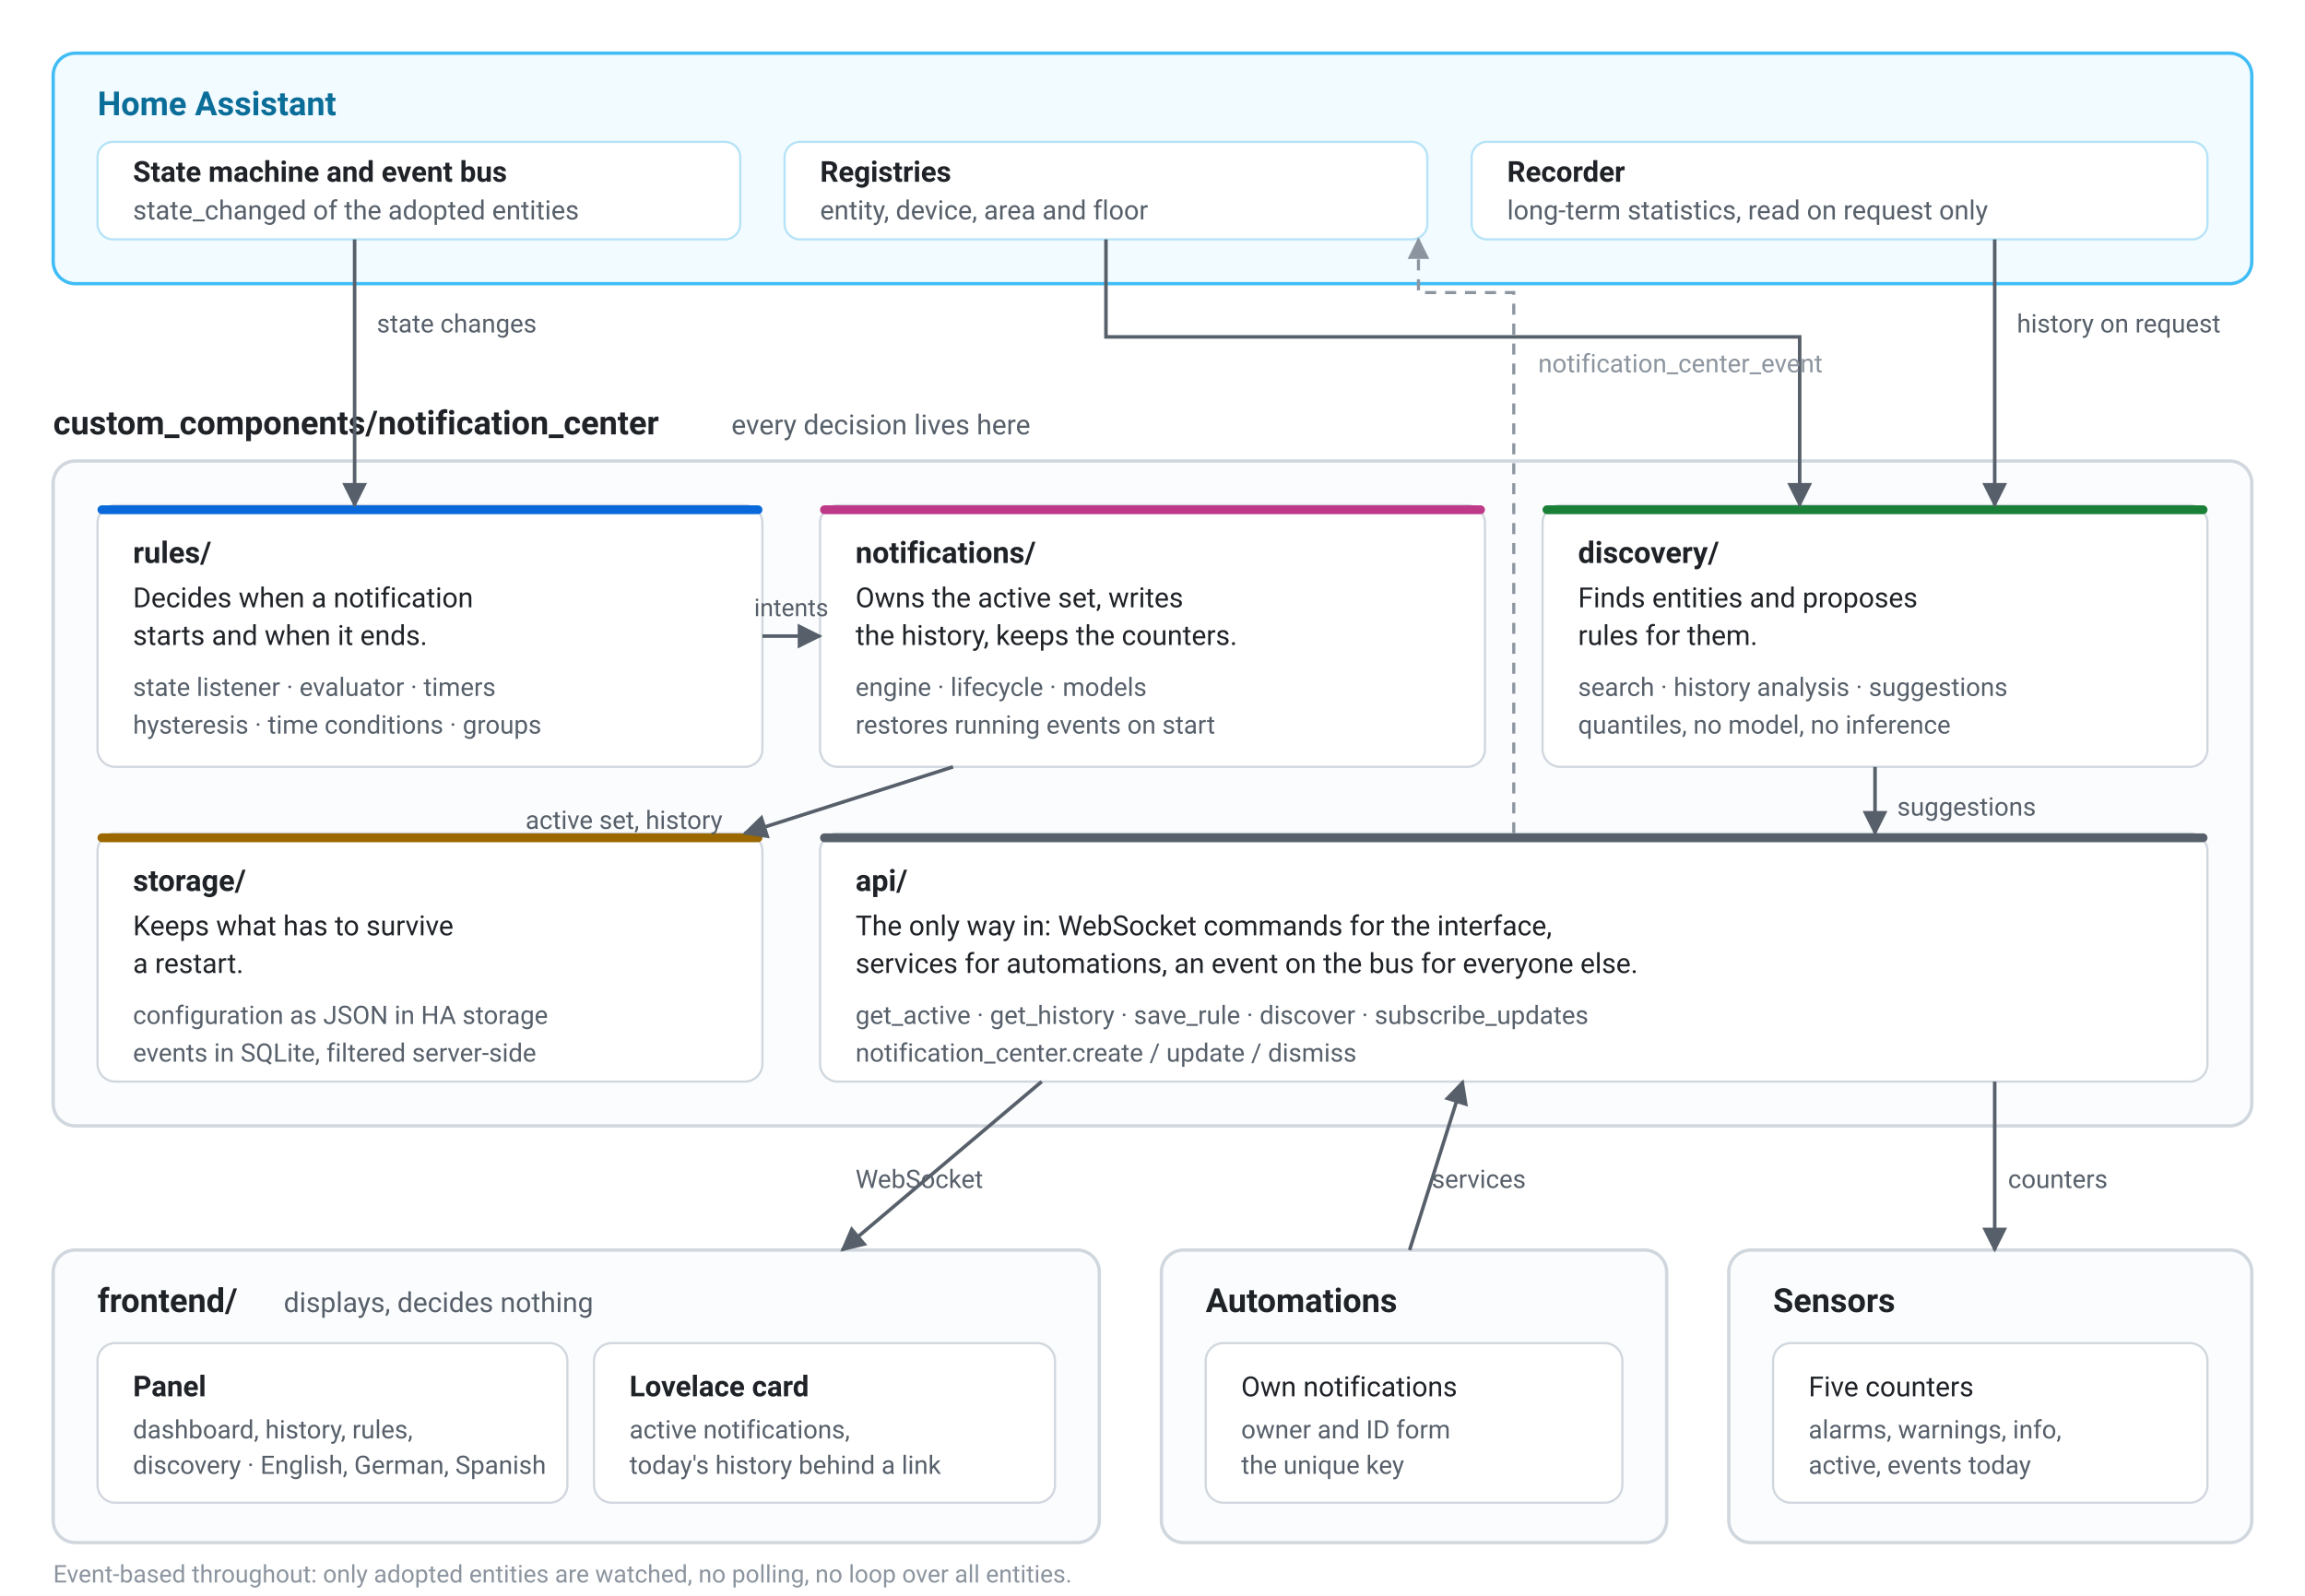
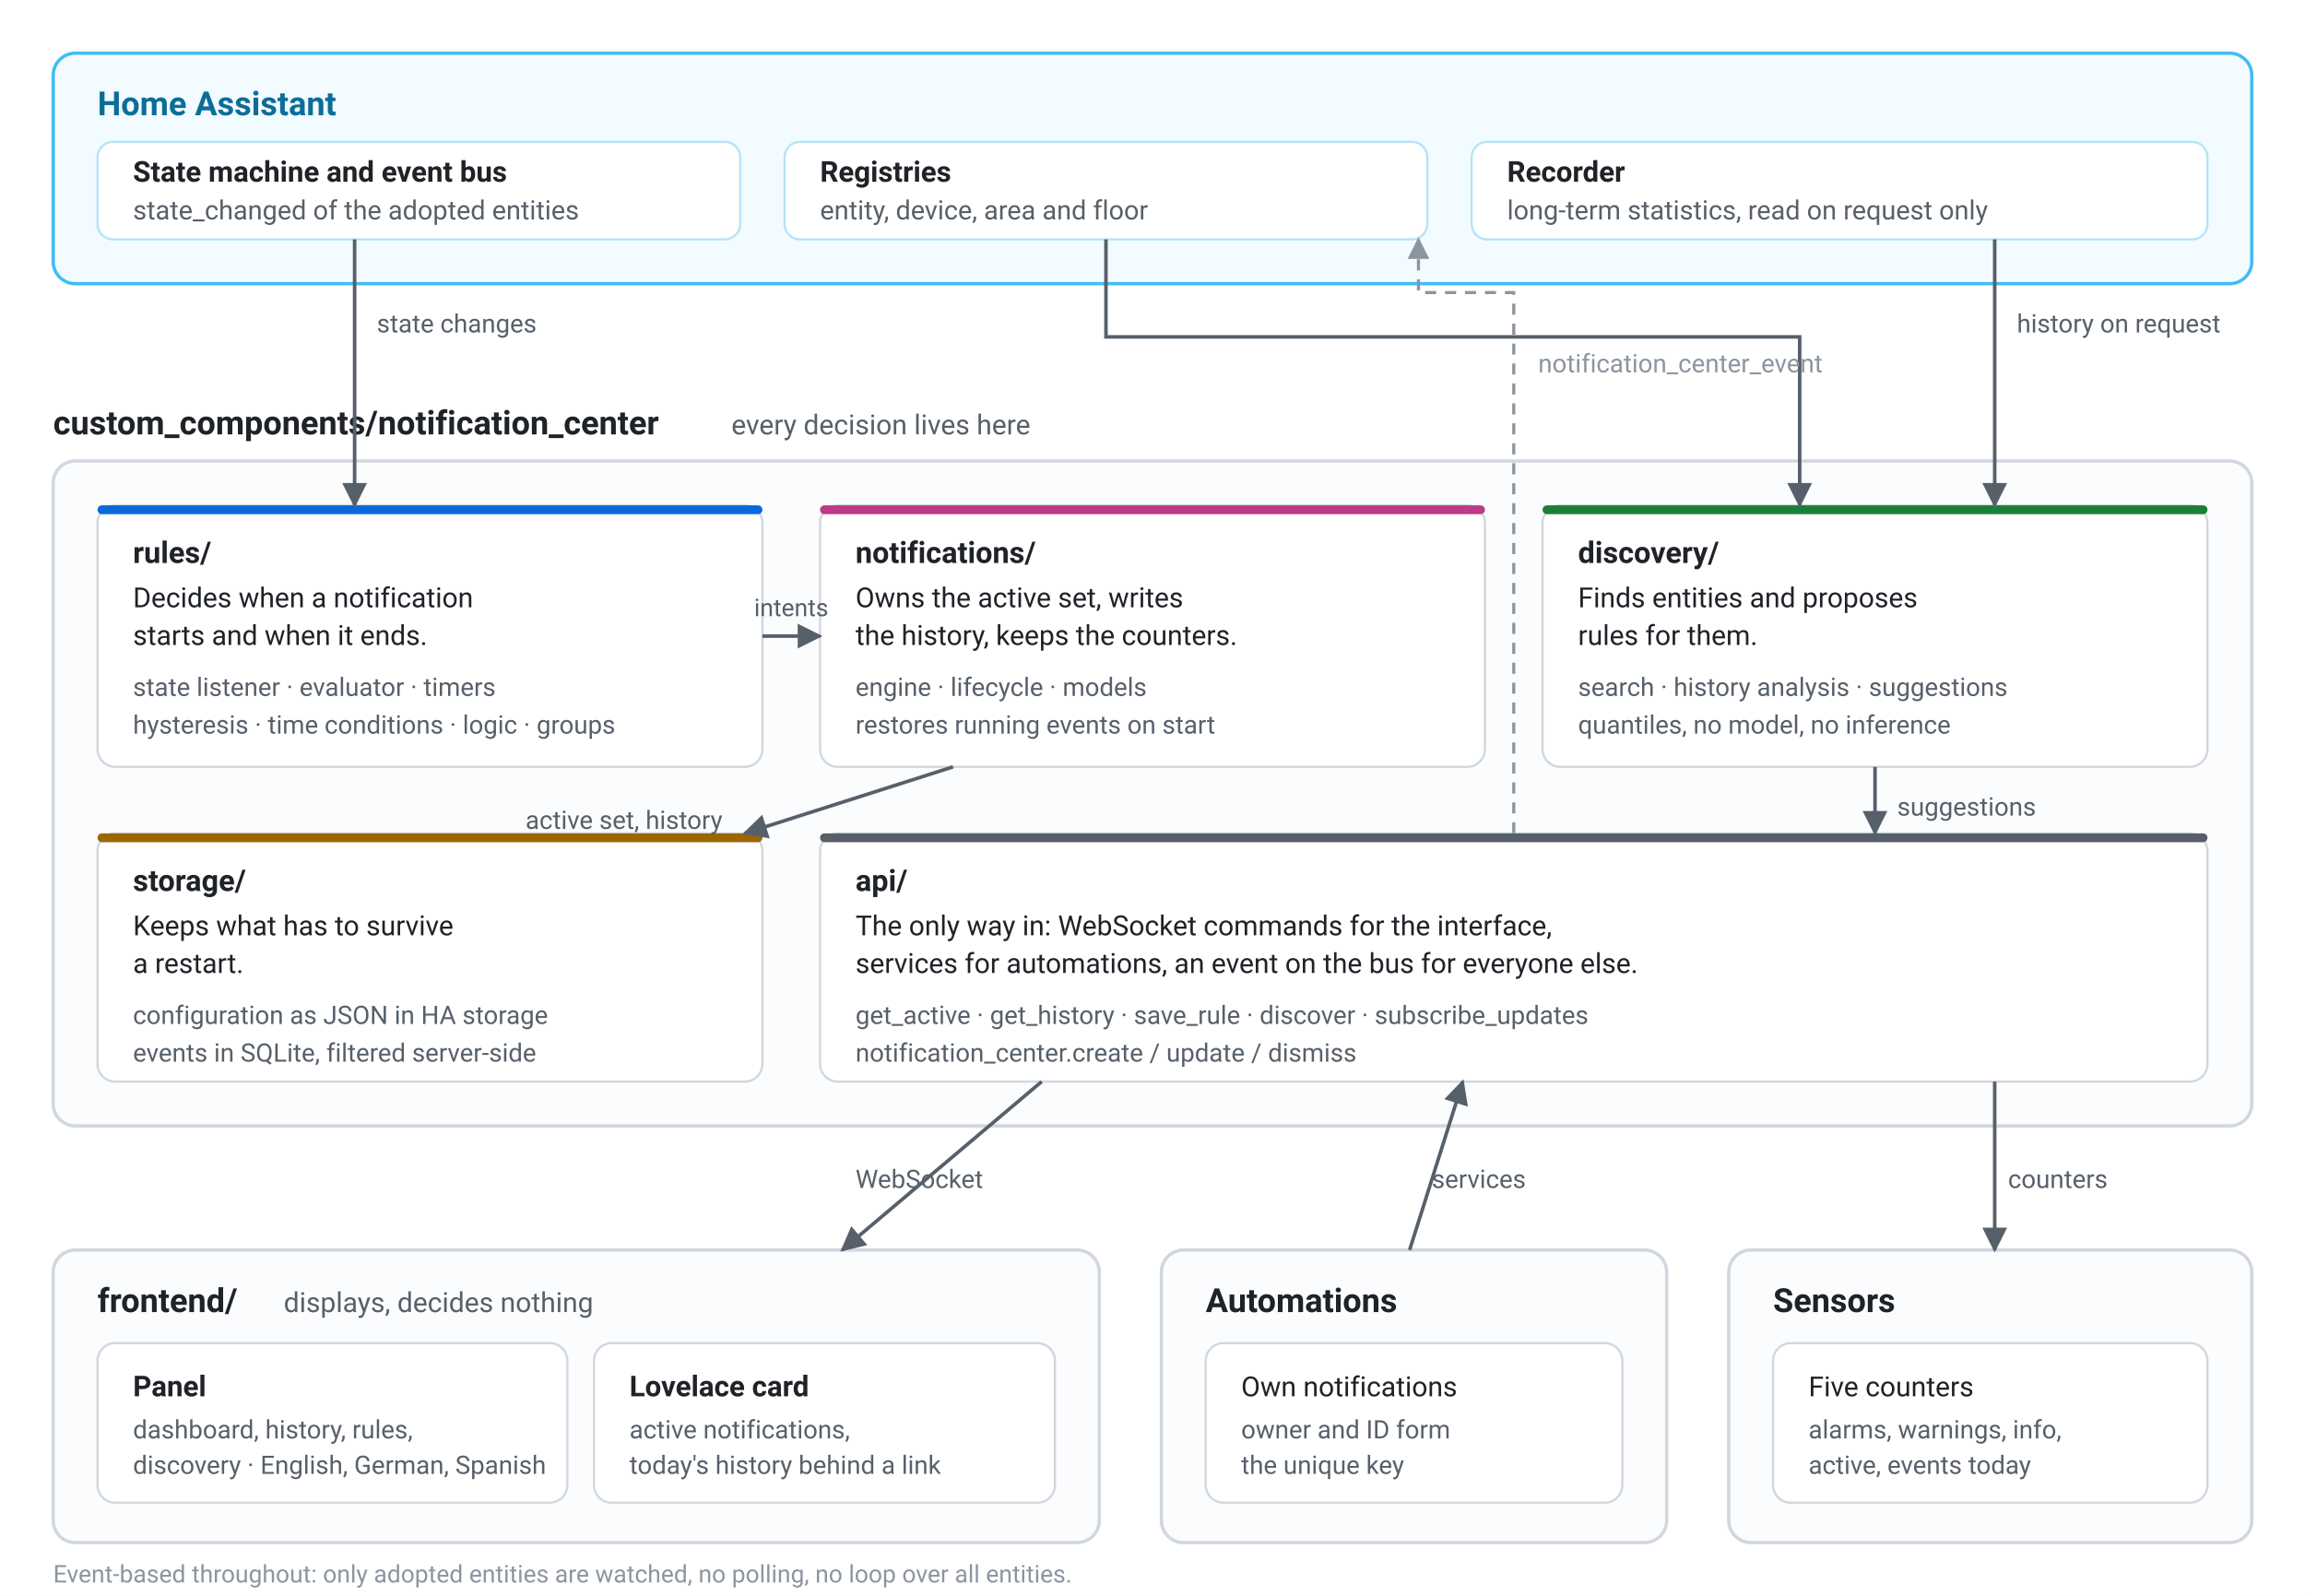
<svg xmlns="http://www.w3.org/2000/svg" viewBox="0 0 1040 720" width="1040" height="720" role="img" aria-labelledby="titel beschreibung" font-family="-apple-system, BlinkMacSystemFont, Segoe UI, Roboto, Helvetica, Arial, sans-serif">
  <defs>
    <marker id="pfeil" viewBox="0 0 10 10" refX="9" refY="5" markerWidth="7" markerHeight="7" orient="auto-start-reverse">
      <path d="M 0 0 L 10 5 L 0 10 z" fill="#57606a" />
    </marker>
    <marker id="pfeilhell" viewBox="0 0 10 10" refX="9" refY="5" markerWidth="7" markerHeight="7" orient="auto-start-reverse">
      <path d="M 0 0 L 10 5 L 0 10 z" fill="#8c959f" />
    </marker>
  </defs>
  <rect width="1040" height="720" fill="#ffffff" />
  <rect x="24" y="24" width="992" height="104" rx="10" fill="#f2fbff" stroke="#41bdf5" stroke-width="1.5" />
  <text x="44" y="52" font-size="15" font-weight="600" fill="#0b6e99">Home Assistant</text>
  <g font-size="13" fill="#1f2328">
    <rect x="44" y="64" width="290" height="44" rx="7" fill="#ffffff" stroke="#b6e3f7" />
    <text x="60" y="82" font-weight="600">State machine and event bus</text>
    <text x="60" y="99" fill="#57606a" font-size="12">state_changed of the adopted entities</text>
    <rect x="354" y="64" width="290" height="44" rx="7" fill="#ffffff" stroke="#b6e3f7" />
    <text x="370" y="82" font-weight="600">Registries</text>
    <text x="370" y="99" fill="#57606a" font-size="12">entity, device, area and floor</text>
    <rect x="664" y="64" width="332" height="44" rx="7" fill="#ffffff" stroke="#b6e3f7" />
    <text x="680" y="82" font-weight="600">Recorder</text>
    <text x="680" y="99" fill="#57606a" font-size="12">long-term statistics, read on request only</text>
  </g>
  <text x="24" y="196" font-size="15" font-weight="600" fill="#1f2328">custom_components/notification_center</text>
  <text x="330" y="196" font-size="12.5" fill="#57606a">every decision lives here</text>
  <rect x="24" y="208" width="992" height="300" rx="10" fill="#fbfcfd" stroke="#d0d7de" stroke-width="1.5" />
  <rect x="44" y="228" width="300" height="118" rx="8" fill="#ffffff" stroke="#d0d7de" />
  <rect x="44" y="228" width="300" height="4" rx="2" fill="#0969da" />
  <text x="60" y="254" font-size="13.5" font-weight="600" fill="#1f2328">rules/</text>
  <text x="60" y="274" font-size="12.5" fill="#1f2328">Decides when a notification</text>
  <text x="60" y="291" font-size="12.5" fill="#1f2328">starts and when it ends.</text>
  <text x="60" y="314" font-size="11.5" fill="#57606a">state listener · evaluator · timers</text>
-   <text x="60" y="331" font-size="11.5" fill="#57606a">hysteresis · time conditions · groups</text>
+   <text x="60" y="331" font-size="11.5" fill="#57606a">hysteresis · time conditions · logic · groups</text>
  <rect x="370" y="228" width="300" height="118" rx="8" fill="#ffffff" stroke="#d0d7de" />
  <rect x="370" y="228" width="300" height="4" rx="2" fill="#bf3989" />
  <text x="386" y="254" font-size="13.5" font-weight="600" fill="#1f2328">notifications/</text>
  <text x="386" y="274" font-size="12.5" fill="#1f2328">Owns the active set, writes</text>
  <text x="386" y="291" font-size="12.5" fill="#1f2328">the history, keeps the counters.</text>
  <text x="386" y="314" font-size="11.5" fill="#57606a">engine · lifecycle · models</text>
  <text x="386" y="331" font-size="11.5" fill="#57606a">restores running events on start</text>
  <rect x="696" y="228" width="300" height="118" rx="8" fill="#ffffff" stroke="#d0d7de" />
  <rect x="696" y="228" width="300" height="4" rx="2" fill="#1a7f37" />
  <text x="712" y="254" font-size="13.5" font-weight="600" fill="#1f2328">discovery/</text>
  <text x="712" y="274" font-size="12.5" fill="#1f2328">Finds entities and proposes</text>
  <text x="712" y="291" font-size="12.5" fill="#1f2328">rules for them.</text>
  <text x="712" y="314" font-size="11.5" fill="#57606a">search · history analysis · suggestions</text>
  <text x="712" y="331" font-size="11.5" fill="#57606a">quantiles, no model, no inference</text>
  <rect x="44" y="376" width="300" height="112" rx="8" fill="#ffffff" stroke="#d0d7de" />
  <rect x="44" y="376" width="300" height="4" rx="2" fill="#9a6700" />
  <text x="60" y="402" font-size="13.5" font-weight="600" fill="#1f2328">storage/</text>
  <text x="60" y="422" font-size="12.5" fill="#1f2328">Keeps what has to survive</text>
  <text x="60" y="439" font-size="12.5" fill="#1f2328">a restart.</text>
  <text x="60" y="462" font-size="11.5" fill="#57606a">configuration as JSON in HA storage</text>
  <text x="60" y="479" font-size="11.5" fill="#57606a">events in SQLite, filtered server-side</text>
  <rect x="370" y="376" width="626" height="112" rx="8" fill="#ffffff" stroke="#d0d7de" />
  <rect x="370" y="376" width="626" height="4" rx="2" fill="#57606a" />
  <text x="386" y="402" font-size="13.5" font-weight="600" fill="#1f2328">api/</text>
  <text x="386" y="422" font-size="12.5" fill="#1f2328">The only way in: WebSocket commands for the interface,</text>
  <text x="386" y="439" font-size="12.5" fill="#1f2328">services for automations, an event on the bus for everyone else.</text>
  <text x="386" y="462" font-size="11.5" fill="#57606a">get_active · get_history · save_rule · discover · subscribe_updates</text>
  <text x="386" y="479" font-size="11.5" fill="#57606a">notification_center.create / update / dismiss</text>
  <rect x="24" y="564" width="472" height="132" rx="10" fill="#fbfcfd" stroke="#d0d7de" stroke-width="1.5" />
  <text x="44" y="592" font-size="15" font-weight="600" fill="#1f2328">frontend/</text>
  <text x="128" y="592" font-size="12.5" fill="#57606a">displays, decides nothing</text>
  <rect x="44" y="606" width="212" height="72" rx="8" fill="#ffffff" stroke="#d0d7de" />
  <text x="60" y="630" font-size="13" font-weight="600" fill="#1f2328">Panel</text>
  <text x="60" y="649" font-size="11.5" fill="#57606a">dashboard, history, rules,</text>
  <text x="60" y="665" font-size="11.5" fill="#57606a">discovery · English, German, Spanish</text>
  <rect x="268" y="606" width="208" height="72" rx="8" fill="#ffffff" stroke="#d0d7de" />
  <text x="284" y="630" font-size="13" font-weight="600" fill="#1f2328">Lovelace card</text>
  <text x="284" y="649" font-size="11.5" fill="#57606a">active notifications,</text>
  <text x="284" y="665" font-size="11.5" fill="#57606a">today's history behind a link</text>
  <rect x="524" y="564" width="228" height="132" rx="10" fill="#fbfcfd" stroke="#d0d7de" stroke-width="1.5" />
  <text x="544" y="592" font-size="15" font-weight="600" fill="#1f2328">Automations</text>
  <rect x="544" y="606" width="188" height="72" rx="8" fill="#ffffff" stroke="#d0d7de" />
  <text x="560" y="630" font-size="12.5" fill="#1f2328">Own notifications</text>
  <text x="560" y="649" font-size="11.5" fill="#57606a">owner and ID form</text>
  <text x="560" y="665" font-size="11.5" fill="#57606a">the unique key</text>
  <rect x="780" y="564" width="236" height="132" rx="10" fill="#fbfcfd" stroke="#d0d7de" stroke-width="1.5" />
  <text x="800" y="592" font-size="15" font-weight="600" fill="#1f2328">Sensors</text>
  <rect x="800" y="606" width="196" height="72" rx="8" fill="#ffffff" stroke="#d0d7de" />
  <text x="816" y="630" font-size="12.5" fill="#1f2328">Five counters</text>
  <text x="816" y="649" font-size="11.5" fill="#57606a">alarms, warnings, info,</text>
  <text x="816" y="665" font-size="11.5" fill="#57606a">active, events today</text>
  <g stroke="#57606a" stroke-width="1.6" fill="none" marker-end="url(#pfeil)">
    <path d="M 160 108 L 160 228" />
    <path d="M 499 108 L 499 152 L 812 152 L 812 228" />
    <path d="M 900 108 L 900 228" />
    <path d="M 344 287 L 370 287" />
    <path d="M 430 346 L 336 376" />
    <path d="M 846 346 L 846 376" />
    <path d="M 470 488 L 380 564" />
    <path d="M 636 564 L 660 488" />
    <path d="M 900 488 L 900 564" />
  </g>
  <g stroke="#8c959f" stroke-width="1.4" fill="none" marker-end="url(#pfeilhell)" stroke-dasharray="5 4">
    <path d="M 683 376 L 683 132 L 640 132 L 640 108" />
  </g>
  <g font-size="11.5" fill="#57606a">
    <text x="170" y="150">state changes</text>
    <text x="910" y="150">history on request</text>
    <text x="357" y="278" text-anchor="middle" font-size="11">intents</text>
    <text x="326" y="374" text-anchor="end">active set, history</text>
    <text x="856" y="368">suggestions</text>
    <text x="386" y="536">WebSocket</text>
    <text x="646" y="536">services</text>
    <text x="906" y="536">counters</text>
    <text x="694" y="168" fill="#8c959f">notification_center_event</text>
  </g>
  <text x="24" y="714" font-size="11" fill="#8c959f">Event-based throughout: only adopted entities are watched, no polling, no loop over all entities.</text>
</svg>
